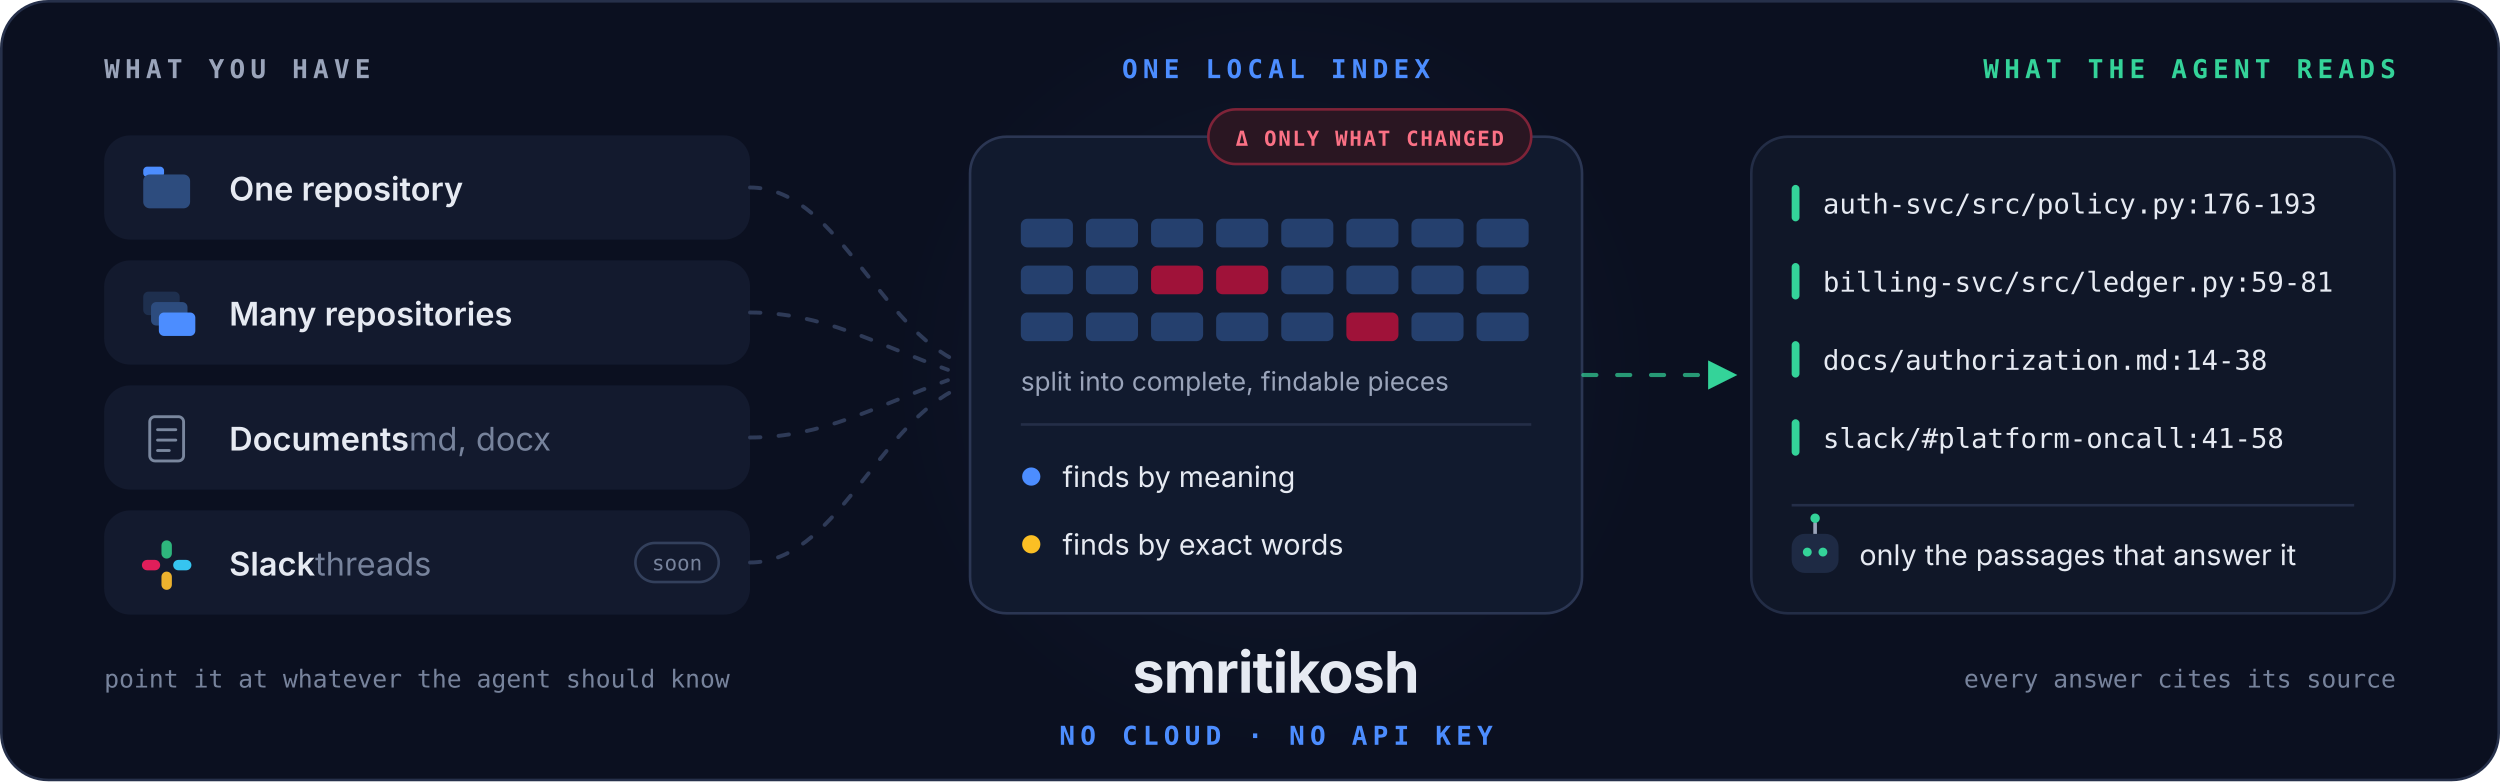
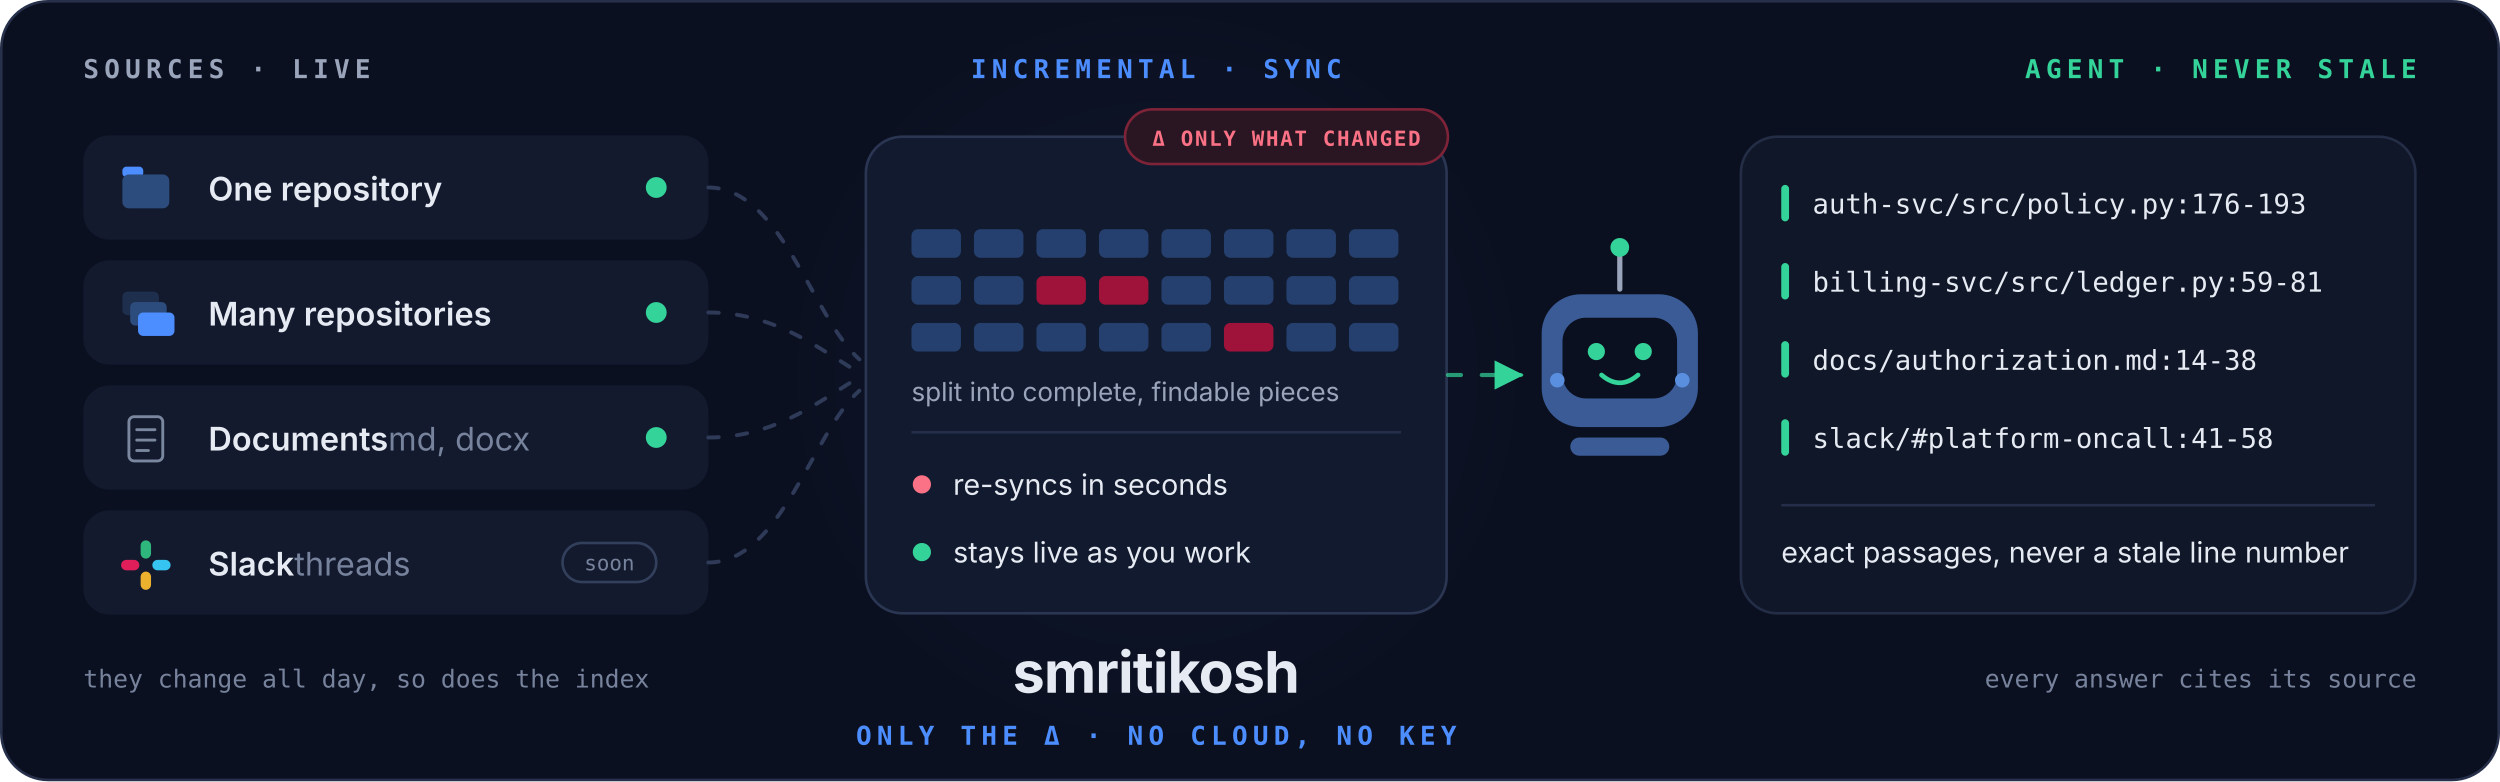
- <svg xmlns="http://www.w3.org/2000/svg" viewBox="0 0 960 300" width="960" height="300" role="img" aria-label="One repository, many repositories, documents and Slack all feed into Smritikosh, a single local index that splits every source into complete, findable pieces and searches them both by meaning and by exact words. It hands a coding agent a handful of exact ranges -- from either repository, from a document, or from a Slack thread -- instead of the whole corpus, and only re-reads what changed. Keywords: semantic code search, hybrid retrieval, local-first RAG, agent context, incremental indexing, exact citations.">
+ <svg xmlns="http://www.w3.org/2000/svg" viewBox="0 0 960 300" width="960" height="300" role="img" aria-label="One repository, many repositories, documents and Slack stay live as they change. Smritikosh keeps them in sync incrementally, re-reading only the delta, and hands a coding agent a handful of exact source ranges that never go stale. Keywords: incremental sync, semantic code search, hybrid retrieval, agent context, always-fresh index, exact citations, local-first.">
  <defs>
    <marker id="sk-arrow" viewBox="0 0 10 10" refX="9" refY="5" markerWidth="7" markerHeight="7" orient="auto">
      <path d="M0 0 L10 5 L0 10 z" fill="#34D399" />
    </marker>
    <radialGradient id="sk-halo" cx="50%" cy="50%" r="50%">
      <stop offset="0%" stop-color="#4C8DFF" stop-opacity="0.07" />
      <stop offset="68%" stop-color="#4C8DFF" stop-opacity="0.02" />
      <stop offset="100%" stop-color="#4C8DFF" stop-opacity="0" />
    </radialGradient>
    <linearGradient id="sk-sweepg" x1="0" y1="0" x2="1" y2="0">
      <stop offset="0" stop-color="#4C8DFF" stop-opacity="0" />
      <stop offset="0.5" stop-color="#4C8DFF" stop-opacity="0.18" />
      <stop offset="1" stop-color="#4C8DFF" stop-opacity="0" />
    </linearGradient>
    <clipPath id="sk-gridclip">
-       <rect x="388" y="78" width="204" height="57" rx="3" />
+       <rect x="346" y="82" width="196" height="57" rx="3" />
    </clipPath>
    <style>
      .sans{font-family:Inter,-apple-system,BlinkMacSystemFont,"Segoe UI",Roboto,Helvetica,Arial,sans-serif}
      .mono{font-family:"JetBrains Mono",ui-monospace,SFMono-Regular,Menlo,Consolas,monospace}
      .cap{font-size:10px;letter-spacing:.2em;font-weight:700}
      .ink{fill:#E6EAF2}
      .mut{fill:#9AA4BA}
      .faint{fill:#77839C}

      .feed  { animation: sk-dash 2.6s linear infinite; }
      .out   { animation: sk-dash 1.7s linear infinite; }
      @keyframes sk-dash { to { stroke-dashoffset:-22 } }

+       .live  { animation: sk-live 2s ease-in-out infinite; transform-box:fill-box; transform-origin:center; }
+       @keyframes sk-live { 0%,100% { opacity:1 } 50% { opacity:.35 } }
+ 
      .dtile { animation: sk-dtile 2.4s ease-in-out infinite; }
      @keyframes sk-dtile { 0%,100% { opacity:1 } 50% { opacity:.4 } }

      .sweep { animation: sk-sweep 3.4s cubic-bezier(.45,0,.55,1) infinite; }
-       @keyframes sk-sweep { from { transform:translateX(0) } to { transform:translateX(296px) } }
+       @keyframes sk-sweep { from { transform:translateX(0) } to { transform:translateX(288px) } }
+ 
+       .beat  { animation: sk-beat 1.4s ease-in-out infinite; transform-box:fill-box; transform-origin:center; }
+       @keyframes sk-beat { 0%,100% { transform:scale(1) } 50% { transform:scale(1.35) } }
+ 
+       .blink { animation: sk-blink 4.4s ease-in-out infinite; transform-box:fill-box; transform-origin:center; }
+       @keyframes sk-blink { 0%,88%,100% { transform:scaleY(1) } 92% { transform:scaleY(.12) } }

      .ev    { animation: sk-ev 7.2s ease-out infinite; }
      @keyframes sk-ev {
        0%       { opacity:0; transform:translateX(-7px) }
        7%, 96%  { opacity:1; transform:translateX(0) }
        100%     { opacity:0; transform:translateX(-7px) }
      }

-       .blink { animation: sk-blink 4.4s ease-in-out infinite; transform-box:fill-box; transform-origin:center; }
-       @keyframes sk-blink { 0%,90%,100% { transform:scaleY(1) } 94% { transform:scaleY(.12) } }
- 
      @media (prefers-reduced-motion: reduce) {
-         .feed,.out,.dtile,.sweep,.ev,.blink { animation:none }
+         .feed,.out,.live,.dtile,.sweep,.beat,.blink,.ev { animation:none }
        .ev { opacity:1 }
      }
    </style>
  </defs>
  <rect x="0.5" y="0.5" width="959" height="299" rx="18" fill="#0B1020" stroke="#26304A" />
  <g class="mono cap">
-     <text x="40" y="30" fill="#9AA4BA">WHAT YOU HAVE</text>
-     <text x="490" y="30" fill="#4C8DFF" text-anchor="middle">ONE LOCAL INDEX</text>
-     <text x="920" y="30" fill="#34D399" text-anchor="end">WHAT THE AGENT READS</text>
+     <text x="32" y="30" fill="#9AA4BA">SOURCES · LIVE</text>
+     <text x="444" y="30" fill="#4C8DFF" text-anchor="middle">INCREMENTAL · SYNC</text>
+     <text x="928" y="30" fill="#34D399" text-anchor="end">AGENT · NEVER STALE</text>
  </g>
  <g>
-     <rect x="40" y="52" width="248" height="40" rx="10" fill="#131A2E" />
-     <g transform="translate(64,73)">
+     <rect x="32" y="52" width="240" height="40" rx="10" fill="#131A2E" />
+     <g transform="translate(56,73)">
      <rect x="-9" y="-9" width="8" height="4" rx="1.5" fill="#4C8DFF" />
      <rect x="-9" y="-6" width="18" height="13" rx="2.5" fill="#2D4C7E" />
    </g>
-     <text class="sans ink" x="88" y="77" font-size="12.5" font-weight="600">One repository</text>
+     <text class="sans ink" x="80" y="77" font-size="12.5" font-weight="600">One repository</text>
+     <circle class="live" cx="252" cy="72" r="4" fill="#34D399" />
  </g>
  <g>
-     <rect x="40" y="100" width="248" height="40" rx="10" fill="#131A2E" />
-     <g transform="translate(64,121)">
+     <rect x="32" y="100" width="240" height="40" rx="10" fill="#131A2E" />
+     <g transform="translate(56,121)">
      <rect x="-9" y="-9" width="14" height="9" rx="2" fill="#1E2F4E" />
      <rect x="-6" y="-5" width="14" height="9" rx="2" fill="#2D4C7E" />
      <rect x="-3" y="-1" width="14" height="9" rx="2" fill="#4C8DFF" />
    </g>
-     <text class="sans ink" x="88" y="125" font-size="12.5" font-weight="600">Many repositories</text>
+     <text class="sans ink" x="80" y="125" font-size="12.5" font-weight="600">Many repositories</text>
+     <circle class="live" cx="252" cy="120" r="4" fill="#34D399" style="animation-delay:.5s" />
  </g>
  <g>
-     <rect x="40" y="148" width="248" height="40" rx="10" fill="#131A2E" />
-     <g transform="translate(64,169)">
+     <rect x="32" y="148" width="240" height="40" rx="10" fill="#131A2E" />
+     <g transform="translate(56,169)">
      <rect x="-6.5" y="-9" width="13" height="17" rx="2" fill="#131A2E" stroke="#7A879E" stroke-width="1.1" />
      <g stroke="#7A879E" stroke-width="1.1" stroke-linecap="round">
        <line x1="-3.5" y1="-4" x2="3.5" y2="-4" />
        <line x1="-3.5" y1="0" x2="3.5" y2="0" />
        <line x1="-3.5" y1="4" x2="1" y2="4" />
      </g>
    </g>
-     <text class="sans ink" x="88" y="173" font-size="12.5" font-weight="600">Documents<tspan class="faint" font-weight="400">  md, docx</tspan>
+     <text class="sans ink" x="80" y="173" font-size="12.5" font-weight="600">Documents<tspan class="faint" font-weight="400">  md, docx</tspan>
    </text>
+     <circle class="live" cx="252" cy="168" r="4" fill="#34D399" style="animation-delay:1s" />
  </g>
  <g>
-     <rect x="40" y="196" width="248" height="40" rx="10" fill="#131A2E" />
-     <g transform="translate(64,217)">
+     <rect x="32" y="196" width="240" height="40" rx="10" fill="#131A2E" />
+     <g transform="translate(56,217)">
      <rect x="-2" y="-9.5" width="4" height="7" rx="2" fill="#2EB67D" />
      <rect x="2.5" y="-2" width="7" height="4" rx="2" fill="#36C5F0" />
      <rect x="-2" y="2.5" width="4" height="7" rx="2" fill="#ECB22E" />
      <rect x="-9.5" y="-2" width="7" height="4" rx="2" fill="#E01E5A" />
    </g>
-     <text class="sans ink" x="88" y="221" font-size="12.5" font-weight="600">Slack<tspan class="faint" font-weight="400">  threads</tspan>
+     <text class="sans ink" x="80" y="221" font-size="12.5" font-weight="600">Slack<tspan class="faint" font-weight="400">  threads</tspan>
    </text>
-     <rect x="244" y="208.5" width="32" height="15" rx="7.5" fill="none" stroke="#33405C" />
-     <text class="mono faint" x="260" y="219" font-size="8" text-anchor="middle">soon</text>
+     <rect x="216" y="208.5" width="36" height="15" rx="7.5" fill="none" stroke="#33405C" />
+     <text class="mono faint" x="234" y="219" font-size="8" text-anchor="middle">soon</text>
  </g>
-   <text class="mono faint" x="40" y="264" font-size="9.5">point it at whatever the agent should know</text>
+   <text class="mono faint" x="32" y="264" font-size="9.5">they change all day, so does the index</text>
  <g class="feed" fill="none" stroke="#2E3A57" stroke-width="1.5" stroke-linecap="round" stroke-dasharray="4 7">
-     <path d="M288 72  C 320 72,  336 122, 366 138" />
-     <path d="M288 120 C 316 120, 336 132, 364 142" style="animation-delay:.5s" />
-     <path d="M288 168 C 316 168, 336 156, 364 146" style="animation-delay:1s" />
-     <path d="M288 216 C 320 216, 336 166, 366 150" style="animation-delay:1.5s" />
+     <path d="M272 72  C 300 72,  312 122, 330 138" />
+     <path d="M272 120 C 296 120, 312 132, 328 142" style="animation-delay:.5s" />
+     <path d="M272 168 C 296 168, 312 156, 328 146" style="animation-delay:1s" />
+     <path d="M272 216 C 300 216, 312 166, 330 150" style="animation-delay:1.5s" />
  </g>
-   <circle cx="490" cy="144" r="148" fill="url(#sk-halo)" />
-   <rect x="372.5" y="52.5" width="235" height="183" rx="14" fill="#111A2E" stroke="#2B3653" />
+   <circle cx="444" cy="144" r="146" fill="url(#sk-halo)" />
+   <rect x="332.5" y="52.5" width="223" height="183" rx="14" fill="#111A2E" stroke="#2B3653" />
  <g fill="#25406E">
-     <rect x="392" y="84" width="20" height="11" rx="2.5" />
-     <rect x="417" y="84" width="20" height="11" rx="2.5" />
-     <rect x="442" y="84" width="20" height="11" rx="2.5" />
-     <rect x="467" y="84" width="20" height="11" rx="2.5" />
-     <rect x="492" y="84" width="20" height="11" rx="2.5" />
-     <rect x="517" y="84" width="20" height="11" rx="2.5" />
-     <rect x="542" y="84" width="20" height="11" rx="2.5" />
-     <rect x="567" y="84" width="20" height="11" rx="2.5" />
-     <rect x="392" y="102" width="20" height="11" rx="2.5" />
-     <rect x="417" y="102" width="20" height="11" rx="2.5" />
-     <rect class="dtile" fill="#9F1239" x="442" y="102" width="20" height="11" rx="2.5" />
-     <rect class="dtile" fill="#9F1239" x="467" y="102" width="20" height="11" rx="2.5" style="animation-delay:.3s" />
-     <rect x="492" y="102" width="20" height="11" rx="2.5" />
-     <rect x="517" y="102" width="20" height="11" rx="2.5" />
-     <rect x="542" y="102" width="20" height="11" rx="2.5" />
-     <rect x="567" y="102" width="20" height="11" rx="2.5" />
-     <rect x="392" y="120" width="20" height="11" rx="2.5" />
-     <rect x="417" y="120" width="20" height="11" rx="2.5" />
-     <rect x="442" y="120" width="20" height="11" rx="2.5" />
-     <rect x="467" y="120" width="20" height="11" rx="2.5" />
-     <rect x="492" y="120" width="20" height="11" rx="2.5" />
-     <rect class="dtile" fill="#9F1239" x="517" y="120" width="20" height="11" rx="2.5" style="animation-delay:.6s" />
-     <rect x="542" y="120" width="20" height="11" rx="2.5" />
-     <rect x="567" y="120" width="20" height="11" rx="2.5" />
+     <rect x="350" y="88" width="19" height="11" rx="2.5" />
+     <rect x="374" y="88" width="19" height="11" rx="2.5" />
+     <rect x="398" y="88" width="19" height="11" rx="2.5" />
+     <rect x="422" y="88" width="19" height="11" rx="2.5" />
+     <rect x="446" y="88" width="19" height="11" rx="2.5" />
+     <rect x="470" y="88" width="19" height="11" rx="2.5" />
+     <rect x="494" y="88" width="19" height="11" rx="2.5" />
+     <rect x="518" y="88" width="19" height="11" rx="2.5" />
+     <rect x="350" y="106" width="19" height="11" rx="2.5" />
+     <rect x="374" y="106" width="19" height="11" rx="2.5" />
+     <rect class="dtile" fill="#9F1239" x="398" y="106" width="19" height="11" rx="2.5" />
+     <rect class="dtile" fill="#9F1239" x="422" y="106" width="19" height="11" rx="2.5" style="animation-delay:.3s" />
+     <rect x="446" y="106" width="19" height="11" rx="2.5" />
+     <rect x="470" y="106" width="19" height="11" rx="2.5" />
+     <rect x="494" y="106" width="19" height="11" rx="2.5" />
+     <rect x="518" y="106" width="19" height="11" rx="2.5" />
+     <rect x="350" y="124" width="19" height="11" rx="2.5" />
+     <rect x="374" y="124" width="19" height="11" rx="2.5" />
+     <rect x="398" y="124" width="19" height="11" rx="2.5" />
+     <rect x="422" y="124" width="19" height="11" rx="2.5" />
+     <rect x="446" y="124" width="19" height="11" rx="2.5" />
+     <rect class="dtile" fill="#9F1239" x="470" y="124" width="19" height="11" rx="2.5" style="animation-delay:.6s" />
+     <rect x="494" y="124" width="19" height="11" rx="2.5" />
+     <rect x="518" y="124" width="19" height="11" rx="2.5" />
  </g>
  <g clip-path="url(#sk-gridclip)">
-     <rect class="sweep" x="318" y="78" width="70" height="57" fill="url(#sk-sweepg)" />
+     <rect class="sweep" x="276" y="82" width="70" height="57" fill="url(#sk-sweepg)" />
  </g>
-   <text class="sans mut" x="392" y="150" font-size="10">split into complete, findable pieces</text>
-   <line x1="392" y1="163" x2="588" y2="163" stroke="#242E48" stroke-width="1" />
-   <circle cx="396" cy="183" r="3.5" fill="#4C8DFF" />
-   <text class="sans ink" x="408" y="187" font-size="11">finds by meaning</text>
-   <circle cx="396" cy="209" r="3.5" fill="#FBBF24" />
-   <text class="sans ink" x="408" y="213" font-size="11">finds by exact words</text>
-   <rect x="464" y="42" width="124" height="21" rx="10.5" fill="#2A1622" stroke="#7F2338" />
-   <text class="mono" x="526" y="56" font-size="8" font-weight="700" letter-spacing=".08em" fill="#FB7185" text-anchor="middle">Δ ONLY WHAT CHANGED</text>
-   <text class="sans" x="490" y="266" font-size="22" font-weight="700" letter-spacing="-0.015em" fill="#E6EAF2" text-anchor="middle">smritikosh</text>
-   <text class="mono cap" x="490" y="286" font-size="9.5" fill="#4C8DFF" text-anchor="middle">NO CLOUD · NO API KEY</text>
-   <path class="out" d="M608 144 H 666" fill="none" stroke="#34D399" stroke-opacity="0.7" stroke-width="1.6" stroke-linecap="round" stroke-dasharray="5 8" marker-end="url(#sk-arrow)" />
-   <rect x="672.5" y="52.5" width="247" height="183" rx="14" fill="#101728" stroke="#232D46" />
+   <text class="sans mut" x="350" y="154" font-size="10">split into complete, findable pieces</text>
+   <line x1="350" y1="166" x2="538" y2="166" stroke="#242E48" stroke-width="1" />
+   <circle cx="354" cy="186" r="3.5" fill="#FB7185" />
+   <text class="sans ink" x="366" y="190" font-size="11">re-syncs in seconds</text>
+   <circle class="live" cx="354" cy="212" r="3.5" fill="#34D399" />
+   <text class="sans ink" x="366" y="216" font-size="11">stays live as you work</text>
+   <rect x="432" y="42" width="124" height="21" rx="10.5" fill="#2A1622" stroke="#7F2338" />
+   <text class="mono" x="494" y="56" font-size="8" font-weight="700" letter-spacing=".08em" fill="#FB7185" text-anchor="middle">Δ ONLY WHAT CHANGED</text>
+   <text class="sans" x="444" y="266" font-size="22" font-weight="700" letter-spacing="-0.015em" fill="#E6EAF2" text-anchor="middle">smritikosh</text>
+   <text class="mono cap" x="444" y="286" font-size="9.5" fill="#4C8DFF" text-anchor="middle">ONLY THE Δ · NO CLOUD, NO KEY</text>
+   <path class="out" d="M556 144 H 584" fill="none" stroke="#34D399" stroke-opacity="0.7" stroke-width="1.6" stroke-linecap="round" stroke-dasharray="5 8" marker-end="url(#sk-arrow)" />
+   <g transform="translate(622,142)">
+     <line x1="0" y1="-44" x2="0" y2="-31" stroke="#9AA4BA" stroke-width="2" stroke-linecap="round" />
+     <circle class="beat" cx="0" cy="-47" r="3.6" fill="#34D399" />
+     <rect x="-30" y="-29" width="60" height="51" rx="15" fill="#3A5B96" />
+     <rect x="-22" y="-20" width="44" height="31" rx="9" fill="#0B1020" />
+     <g fill="#34D399" class="blink">
+       <circle cx="-9" cy="-7" r="3.3" />
+       <circle cx="9" cy="-7" r="3.3" />
+     </g>
+     <path d="M-7 2 Q 0 8 7 2" stroke="#34D399" stroke-width="1.8" fill="none" stroke-linecap="round" />
+     <circle cx="-24" cy="4" r="2.8" fill="#5A8FE0" />
+     <circle cx="24" cy="4" r="2.8" fill="#5A8FE0" />
+     <rect x="-19" y="26" width="38" height="7" rx="3.5" fill="#3A5B96" />
+   </g>
+   <rect x="668.5" y="52.5" width="259" height="183" rx="14" fill="#101728" stroke="#232D46" />
  <g class="ev">
-     <rect x="688" y="71" width="3" height="14" rx="1.5" fill="#34D399" />
-     <text class="mono ink" x="700" y="82" font-size="10.5">auth-svc/src/policy.py:176-193</text>
+     <rect x="684" y="71" width="3" height="14" rx="1.5" fill="#34D399" />
+     <text class="mono ink" x="696" y="82" font-size="10.5">auth-svc/src/policy.py:176-193</text>
  </g>
  <g class="ev" style="animation-delay:.25s">
-     <rect x="688" y="101" width="3" height="14" rx="1.5" fill="#34D399" />
-     <text class="mono ink" x="700" y="112" font-size="10.5">billing-svc/src/ledger.py:59-81</text>
+     <rect x="684" y="101" width="3" height="14" rx="1.5" fill="#34D399" />
+     <text class="mono ink" x="696" y="112" font-size="10.5">billing-svc/src/ledger.py:59-81</text>
  </g>
  <g class="ev" style="animation-delay:.5s">
-     <rect x="688" y="131" width="3" height="14" rx="1.5" fill="#34D399" />
-     <text class="mono ink" x="700" y="142" font-size="10.5">docs/authorization.md:14-38</text>
+     <rect x="684" y="131" width="3" height="14" rx="1.5" fill="#34D399" />
+     <text class="mono ink" x="696" y="142" font-size="10.5">docs/authorization.md:14-38</text>
  </g>
  <g class="ev" style="animation-delay:.75s">
-     <rect x="688" y="161" width="3" height="14" rx="1.5" fill="#34D399" />
-     <text class="mono ink" x="700" y="172" font-size="10.5">slack/#platform-oncall:41-58</text>
+     <rect x="684" y="161" width="3" height="14" rx="1.5" fill="#34D399" />
+     <text class="mono ink" x="696" y="172" font-size="10.5">slack/#platform-oncall:41-58</text>
  </g>
-   <line x1="688" y1="194" x2="904" y2="194" stroke="#242E48" stroke-width="1" />
-   <g transform="translate(688,205)">
-     <line x1="9" y1="-4" x2="9" y2="0" stroke="#9AA4BA" stroke-width="1.4" stroke-linecap="round" />
-     <circle cx="9" cy="-6" r="1.8" fill="#34D399" />
-     <rect x="0" y="0" width="18" height="15" rx="5" fill="#1E2A44" />
-     <g fill="#34D399" class="blink">
-       <circle cx="6" cy="7" r="1.7" />
-       <circle cx="12" cy="7" r="1.7" />
-     </g>
-   </g>
-   <text class="sans ink" x="714" y="217" font-size="11">only the passages that answer it</text>
-   <text class="mono faint" x="920" y="264" font-size="9.5" text-anchor="end">every answer cites its source</text>
+   <line x1="684" y1="194" x2="912" y2="194" stroke="#242E48" stroke-width="1" />
+   <text class="sans ink" x="684" y="216" font-size="11">exact passages, never a stale line number</text>
+   <text class="mono faint" x="928" y="264" font-size="9.5" text-anchor="end">every answer cites its source</text>
</svg>
